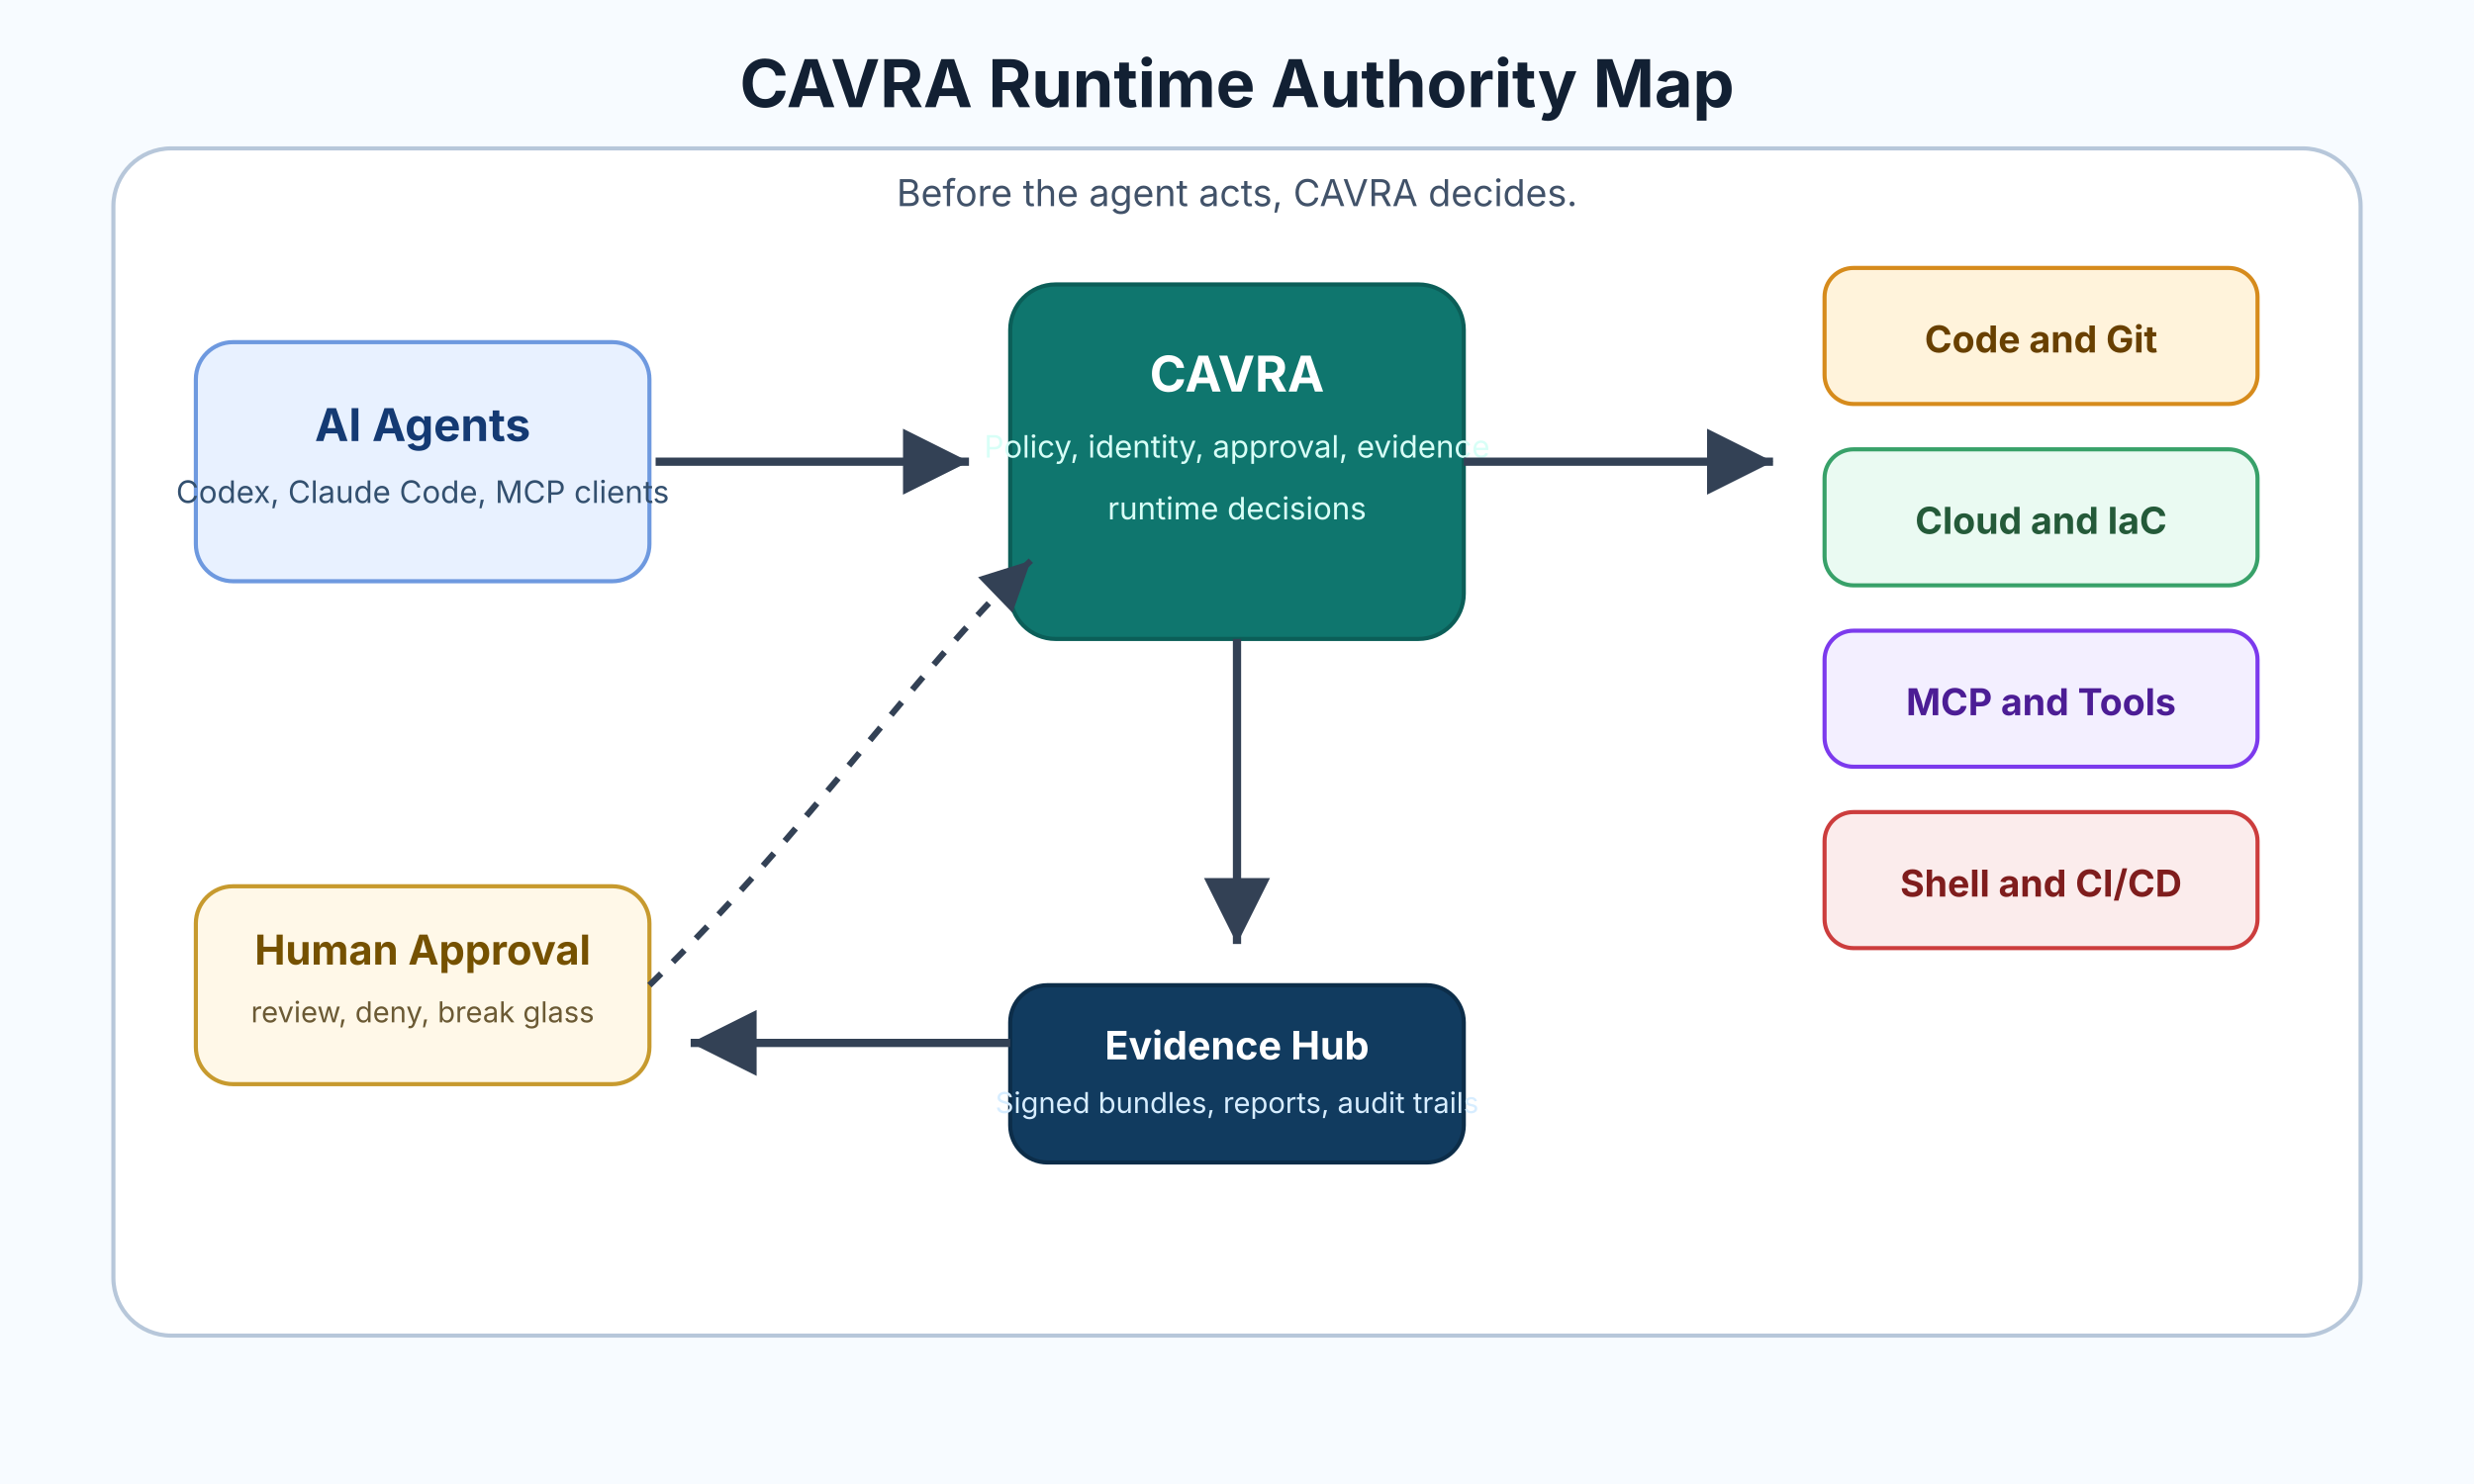
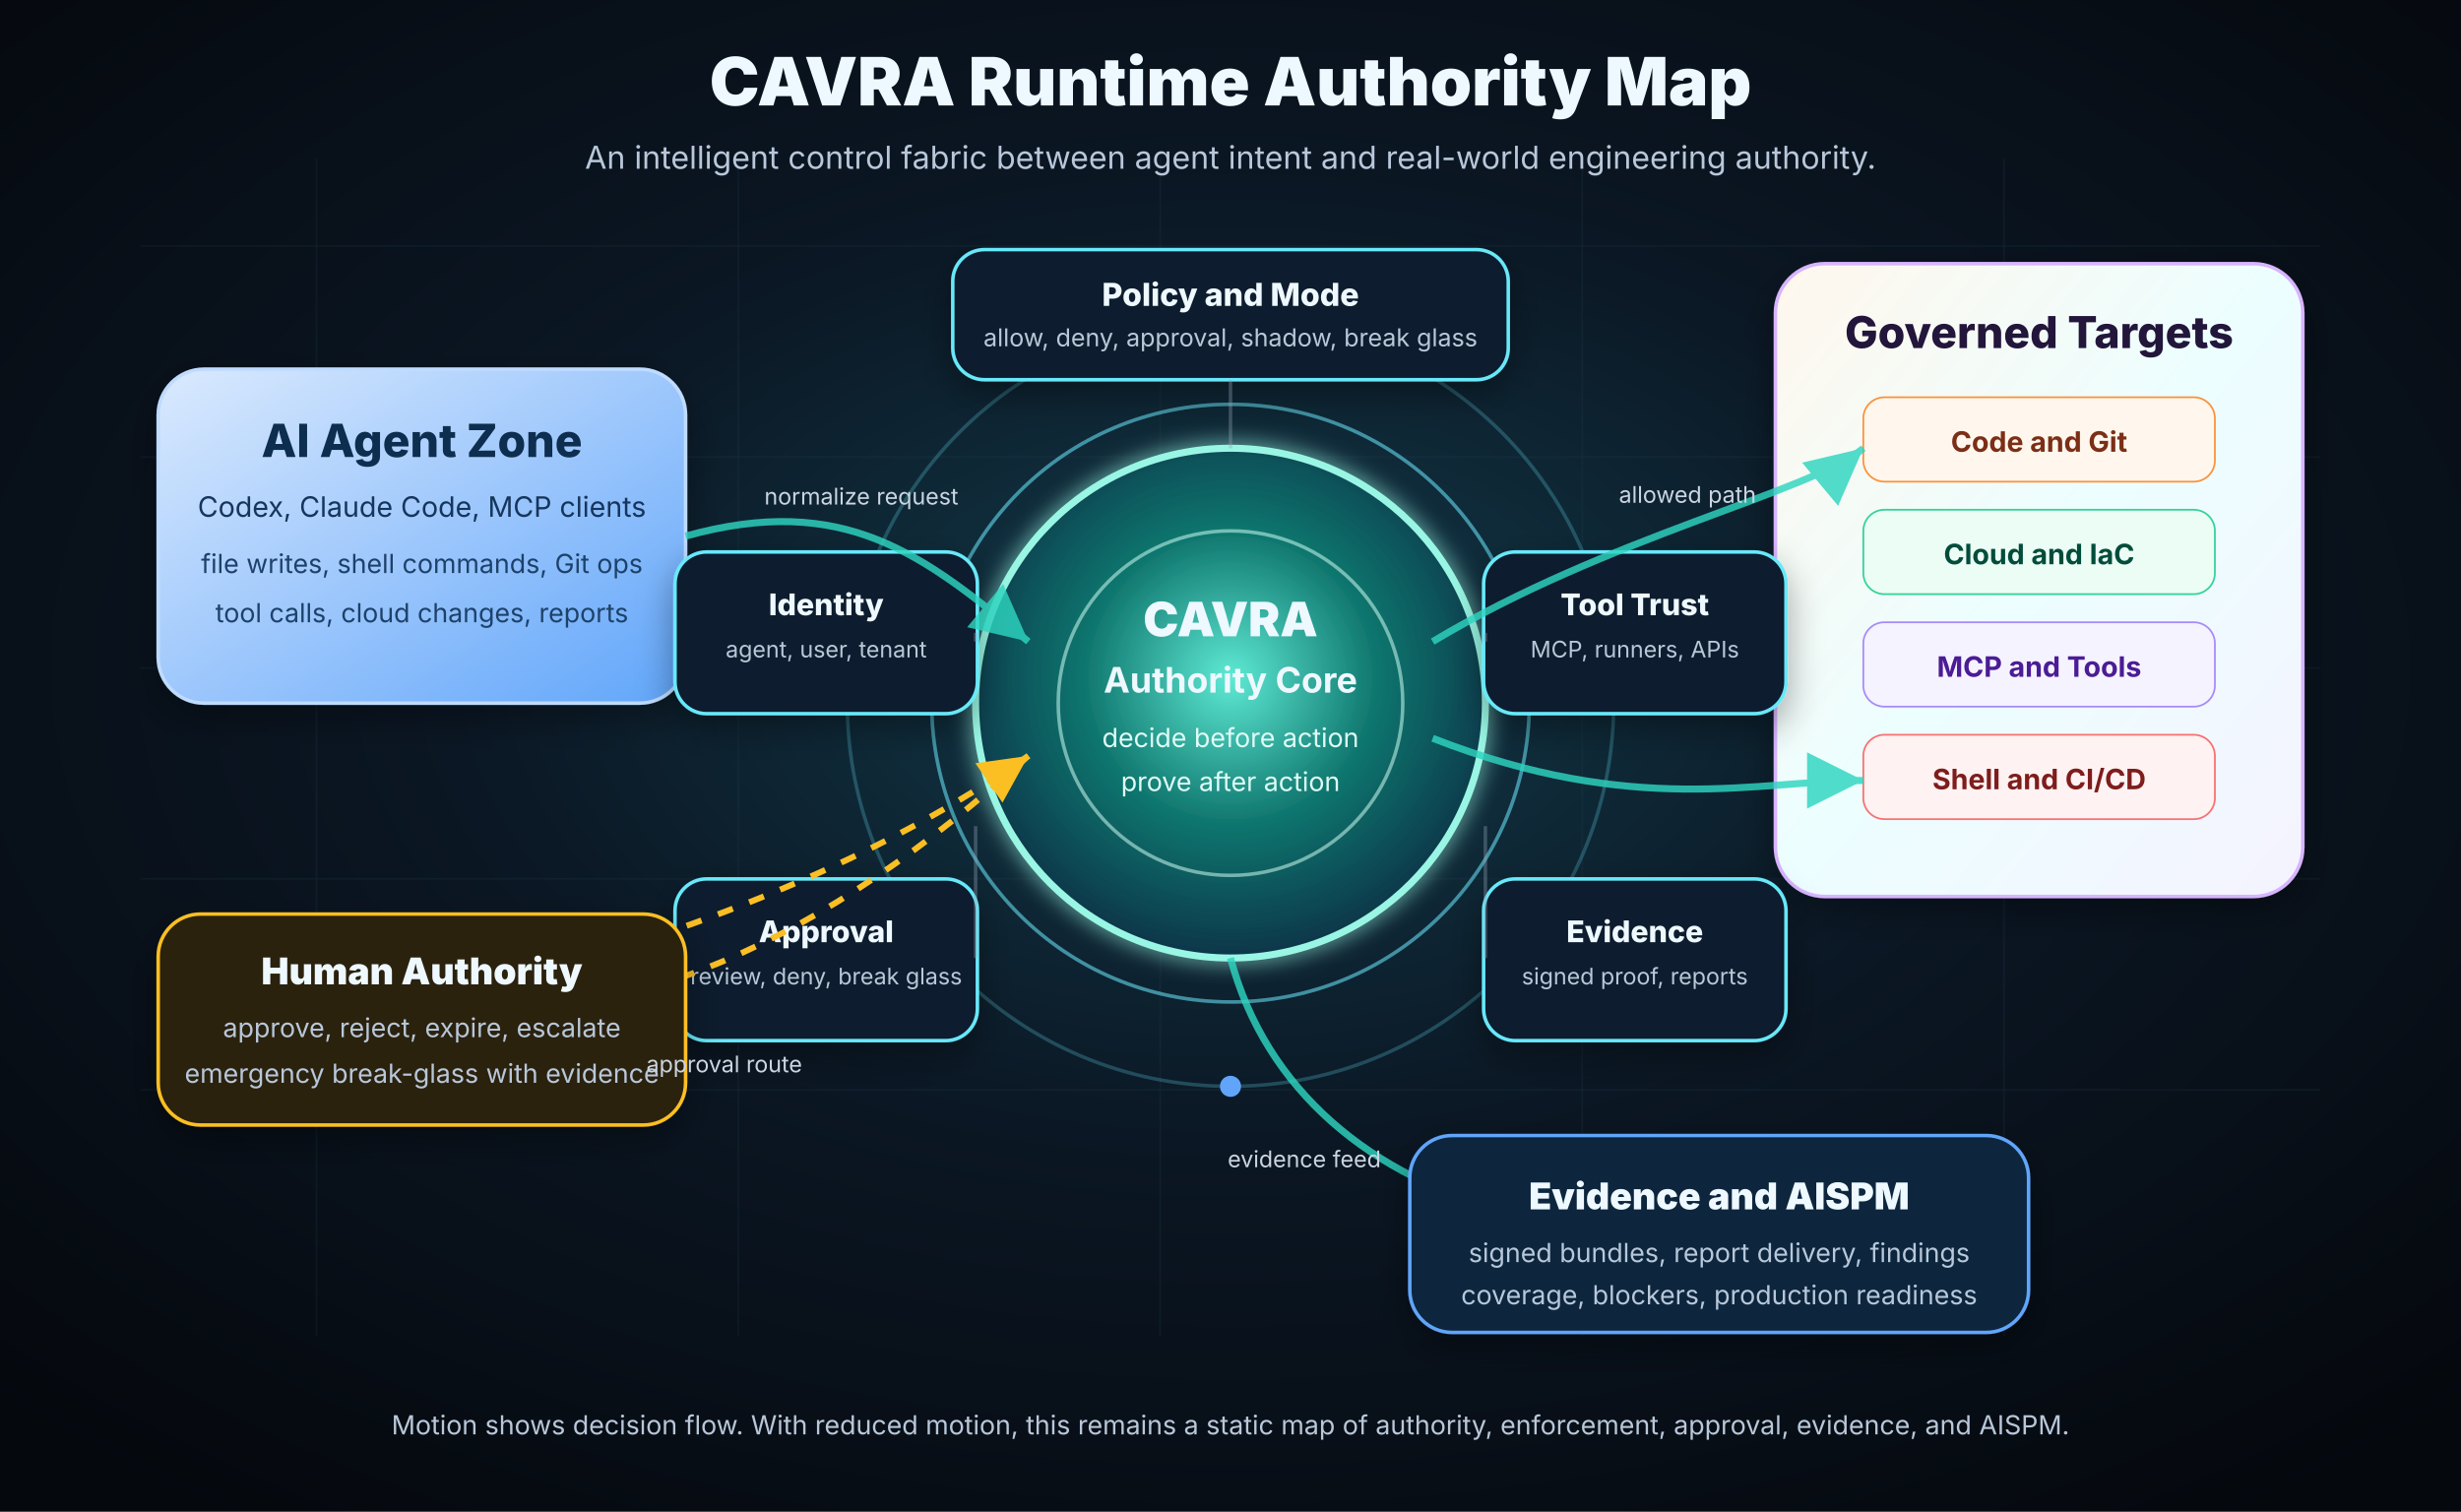
- <svg xmlns="http://www.w3.org/2000/svg" width="1200" height="720" viewBox="0 0 1200 720" role="img" aria-labelledby="title desc">
-   <rect width="1200" height="720" fill="#f7fbff" />
-   <rect x="55" y="72" width="1090" height="576" rx="28" fill="#ffffff" stroke="#b7c7da" stroke-width="2" />
-   <text x="600" y="52" text-anchor="middle" font-family="Inter, Arial, sans-serif" font-size="32" font-weight="700" fill="#122033">CAVRA Runtime Authority Map</text>
-   <text x="600" y="100" text-anchor="middle" font-family="Inter, Arial, sans-serif" font-size="18" fill="#415269">Before the agent acts, CAVRA decides.</text>
-   <g font-family="Inter, Arial, sans-serif">
-     <rect x="95" y="166" width="220" height="116" rx="18" fill="#e8f1ff" stroke="#6e99df" stroke-width="2" />
-     <text x="205" y="214" text-anchor="middle" font-size="22" font-weight="700" fill="#143a73">AI Agents</text>
-     <text x="205" y="244" text-anchor="middle" font-size="15" fill="#33506f">Codex, Claude Code, MCP clients</text>
-     <rect x="490" y="138" width="220" height="172" rx="22" fill="#0f766e" stroke="#0b5e58" stroke-width="2" />
-     <text x="600" y="190" text-anchor="middle" font-size="24" font-weight="700" fill="#ffffff">CAVRA</text>
-     <text x="600" y="222" text-anchor="middle" font-size="15" fill="#d8fff7">Policy, identity, approval, evidence</text>
-     <text x="600" y="252" text-anchor="middle" font-size="15" fill="#d8fff7">runtime decisions</text>
-     <rect x="885" y="130" width="210" height="66" rx="14" fill="#fff3db" stroke="#d68b1c" stroke-width="2" />
-     <text x="990" y="171" text-anchor="middle" font-size="18" font-weight="700" fill="#684000">Code and Git</text>
-     <rect x="885" y="218" width="210" height="66" rx="14" fill="#eafaf2" stroke="#38a169" stroke-width="2" />
-     <text x="990" y="259" text-anchor="middle" font-size="18" font-weight="700" fill="#245a39">Cloud and IaC</text>
-     <rect x="885" y="306" width="210" height="66" rx="14" fill="#f3efff" stroke="#7c3aed" stroke-width="2" />
-     <text x="990" y="347" text-anchor="middle" font-size="18" font-weight="700" fill="#4c1d95">MCP and Tools</text>
-     <rect x="885" y="394" width="210" height="66" rx="14" fill="#fbecec" stroke="#cc3d3d" stroke-width="2" />
-     <text x="990" y="435" text-anchor="middle" font-size="18" font-weight="700" fill="#7f1d1d">Shell and CI/CD</text>
-     <rect x="490" y="478" width="220" height="86" rx="18" fill="#113b5f" stroke="#0c2d49" stroke-width="2" />
-     <text x="600" y="514" text-anchor="middle" font-size="19" font-weight="700" fill="#ffffff">Evidence Hub</text>
-     <text x="600" y="540" text-anchor="middle" font-size="14" fill="#d7edff">Signed bundles, reports, audit trails</text>
-     <rect x="95" y="430" width="220" height="96" rx="18" fill="#fff8e8" stroke="#c79a2e" stroke-width="2" />
-     <text x="205" y="468" text-anchor="middle" font-size="20" font-weight="700" fill="#755100">Human Approval</text>
-     <text x="205" y="496" text-anchor="middle" font-size="14" fill="#6b5a34">review, deny, break glass</text>
-     <path d="M318 224 H470" stroke="#334155" stroke-width="4" fill="none" marker-end="url(#arrow)" />
-     <path d="M710 224 H860" stroke="#334155" stroke-width="4" fill="none" marker-end="url(#arrow)" />
-     <path d="M600 310 V458" stroke="#334155" stroke-width="4" fill="none" marker-end="url(#arrow)" />
-     <path d="M490 506 H335" stroke="#334155" stroke-width="4" fill="none" marker-end="url(#arrow)" />
-     <path d="M315 478 C395 400 440 330 500 272" stroke="#334155" stroke-width="3" fill="none" stroke-dasharray="8 8" marker-end="url(#arrow)" />
-   </g>
+ <svg xmlns="http://www.w3.org/2000/svg" width="1400" height="860" viewBox="0 0 1400 860" role="img" aria-labelledby="title desc">
  <defs>
-     <marker id="arrow" markerWidth="12" markerHeight="12" refX="10" refY="6" orient="auto">
-       <path d="M2 2 L10 6 L2 10 Z" fill="#334155" />
+     <radialGradient id="bgGlow" cx="50%" cy="44%" r="70%">
+       <stop offset="0%" stop-color="#123a4a" />
+       <stop offset="45%" stop-color="#0b1724" />
+       <stop offset="100%" stop-color="#05080d" />
+     </radialGradient>
+     <radialGradient id="coreGlow" cx="50%" cy="45%" r="60%">
+       <stop offset="0%" stop-color="#5eead4" />
+       <stop offset="48%" stop-color="#0f766e" />
+       <stop offset="100%" stop-color="#102a43" />
+     </radialGradient>
+     <linearGradient id="agentGradient" x1="0%" y1="0%" x2="100%" y2="100%">
+       <stop offset="0%" stop-color="#dbeafe" />
+       <stop offset="100%" stop-color="#60a5fa" />
+     </linearGradient>
+     <linearGradient id="targetGradient" x1="0%" y1="0%" x2="100%" y2="100%">
+       <stop offset="0%" stop-color="#fff7ed" />
+       <stop offset="50%" stop-color="#ecfeff" />
+       <stop offset="100%" stop-color="#f5f3ff" />
+     </linearGradient>
+     <filter id="softGlow" x="-40%" y="-40%" width="180%" height="180%">
+       <feGaussianBlur stdDeviation="6" result="blur" />
+       <feMerge>
+         <feMergeNode in="blur" />
+         <feMergeNode in="SourceGraphic" />
+       </feMerge>
+     </filter>
+     <filter id="cardShadow" x="-20%" y="-20%" width="140%" height="140%">
+       <feDropShadow dx="0" dy="8" stdDeviation="10" flood-color="#000000" flood-opacity=".35" />
+     </filter>
+     <marker id="arrowTeal" markerWidth="12" markerHeight="12" refX="10" refY="6" orient="auto">
+       <path d="M2 2 L10 6 L2 10 Z" fill="#2dd4bf" />
    </marker>
+     <marker id="arrowAmber" markerWidth="12" markerHeight="12" refX="10" refY="6" orient="auto">
+       <path d="M2 2 L10 6 L2 10 Z" fill="#fbbf24" />
+     </marker>
+     <style>
+       .label { font-family: Inter, Arial, sans-serif; fill: #eef8ff; }
+       .muted { font-family: Inter, Arial, sans-serif; fill: #b8c7d9; }
+       .micro { font-family: Inter, Arial, sans-serif; fill: #dffcf6; }
+       .card { filter: url(#cardShadow); }
+       .agent-card { fill: url(#agentGradient); stroke: #bfdbfe; stroke-width: 2; }
+       .target-card { fill: url(#targetGradient); stroke: #d8b4fe; stroke-width: 2; }
+       .satellite { fill: #0f1f2d; stroke: #67e8f9; stroke-width: 2; }
+       .wire { fill: none; stroke: #2dd4bf; stroke-width: 4; opacity: .82; marker-end: url(#arrowTeal); }
+       .wire-soft { fill: none; stroke: #94a3b8; stroke-width: 2; opacity: .36; }
+       .approval-wire { fill: none; stroke: #fbbf24; stroke-width: 3.4; stroke-dasharray: 9 10; marker-end: url(#arrowAmber); }
+       .grid-line { stroke: #1f3b4c; stroke-width: 1; opacity: .42; }
+       .packet { fill: #fde68a; filter: url(#softGlow); opacity: 0; }
+       .deny { fill: #ef4444; filter: url(#softGlow); }
+       .allow { fill: #34d399; filter: url(#softGlow); }
+       .orbit { fill: none; stroke: #67e8f9; stroke-width: 2; opacity: .24; }
+       @media (prefers-reduced-motion: no-preference) {
+         .core-ring-a { animation: ringPulse 4s ease-out infinite; transform-origin: 700px 400px; }
+         .core-ring-b { animation: ringPulse 4s ease-out infinite 1.3s; transform-origin: 700px 400px; }
+         .core-ring-c { animation: ringPulse 4s ease-out infinite 2.6s; transform-origin: 700px 400px; }
+         .orbit-spin { animation: orbitSpin 18s linear infinite; transform-origin: 700px 400px; }
+         .packet-agent { animation: moveAgent 5.6s linear infinite; offset-path: path("M240 310 C395 260 510 310 585 365"); }
+         .packet-target { animation: moveTarget 5.6s linear infinite 1.6s; offset-path: path("M815 365 C915 305 1030 280 1160 250"); }
+         .packet-evidence { animation: moveEvidence 6.8s linear infinite 2.4s; offset-path: path("M700 515 C720 590 760 640 860 688"); }
+         .packet-approval { animation: moveApproval 7s linear infinite 3s; offset-path: path("M585 430 C465 520 360 565 245 570 C365 520 500 475 585 430"); }
+         .target-card { animation: targetBreath 5s ease-in-out infinite; }
+         .agent-card { animation: targetBreath 5s ease-in-out infinite 1s; }
+       }
+       @keyframes ringPulse {
+         0% { transform: scale(.58); opacity: .75; }
+         100% { transform: scale(1.35); opacity: 0; }
+       }
+       @keyframes orbitSpin {
+         from { transform: rotate(0deg); }
+         to { transform: rotate(360deg); }
+       }
+       @keyframes moveAgent {
+         from { offset-distance: 0%; opacity: 0; }
+         12% { opacity: 1; }
+         88% { opacity: 1; }
+         to { offset-distance: 100%; opacity: 0; }
+       }
+       @keyframes moveTarget {
+         from { offset-distance: 0%; opacity: 0; }
+         12% { opacity: 1; }
+         88% { opacity: 1; }
+         to { offset-distance: 100%; opacity: 0; }
+       }
+       @keyframes moveEvidence {
+         from { offset-distance: 0%; opacity: 0; }
+         12% { opacity: 1; }
+         88% { opacity: 1; }
+         to { offset-distance: 100%; opacity: 0; }
+       }
+       @keyframes moveApproval {
+         from { offset-distance: 0%; opacity: 0; }
+         12% { opacity: 1; }
+         88% { opacity: 1; }
+         to { offset-distance: 100%; opacity: 0; }
+       }
+       @keyframes targetBreath {
+         0%, 100% { opacity: .96; }
+         50% { opacity: 1; }
+       }
+     </style>
  </defs>
+   <rect width="1400" height="860" fill="url(#bgGlow)" />
+   <g opacity=".5">
+     <path class="grid-line" d="M80 140 H1320" />
+     <path class="grid-line" d="M80 260 H1320" />
+     <path class="grid-line" d="M80 380 H1320" />
+     <path class="grid-line" d="M80 500 H1320" />
+     <path class="grid-line" d="M80 620 H1320" />
+     <path class="grid-line" d="M180 90 V760" />
+     <path class="grid-line" d="M420 90 V760" />
+     <path class="grid-line" d="M660 90 V760" />
+     <path class="grid-line" d="M900 90 V760" />
+     <path class="grid-line" d="M1140 90 V760" />
+   </g>
+   <text class="label" x="700" y="60" text-anchor="middle" font-size="38" font-weight="850">CAVRA Runtime Authority Map</text>
+   <text class="muted" x="700" y="96" text-anchor="middle" font-size="18">An intelligent control fabric between agent intent and real-world engineering authority.</text>
+   <g class="card">
+     <rect class="agent-card" x="90" y="210" width="300" height="190" rx="26" />
+     <text x="240" y="260" text-anchor="middle" font-family="Inter, Arial, sans-serif" font-size="26" font-weight="800" fill="#0f2d4f">AI Agent Zone</text>
+     <text x="240" y="294" text-anchor="middle" font-family="Inter, Arial, sans-serif" font-size="16" fill="#16365d">Codex, Claude Code, MCP clients</text>
+     <text x="240" y="326" text-anchor="middle" font-family="Inter, Arial, sans-serif" font-size="15" fill="#1f426b">file writes, shell commands, Git ops</text>
+     <text x="240" y="354" text-anchor="middle" font-family="Inter, Arial, sans-serif" font-size="15" fill="#1f426b">tool calls, cloud changes, reports</text>
+   </g>
+   <g class="card">
+     <rect class="target-card" x="1010" y="150" width="300" height="360" rx="28" />
+     <text x="1160" y="198" text-anchor="middle" font-family="Inter, Arial, sans-serif" font-size="25" font-weight="800" fill="#22133b">Governed Targets</text>
+     <g font-family="Inter, Arial, sans-serif" font-size="16" font-weight="750">
+       <rect x="1060" y="226" width="200" height="48" rx="12" fill="#fff7ed" stroke="#fb923c" />
+       <text x="1160" y="257" text-anchor="middle" fill="#7c2d12">Code and Git</text>
+       <rect x="1060" y="290" width="200" height="48" rx="12" fill="#ecfdf5" stroke="#34d399" />
+       <text x="1160" y="321" text-anchor="middle" fill="#064e3b">Cloud and IaC</text>
+       <rect x="1060" y="354" width="200" height="48" rx="12" fill="#f5f3ff" stroke="#a78bfa" />
+       <text x="1160" y="385" text-anchor="middle" fill="#4c1d95">MCP and Tools</text>
+       <rect x="1060" y="418" width="200" height="48" rx="12" fill="#fef2f2" stroke="#f87171" />
+       <text x="1160" y="449" text-anchor="middle" fill="#7f1d1d">Shell and CI/CD</text>
+     </g>
+   </g>
+   <g>
+     <circle class="core-ring-a orbit" cx="700" cy="400" r="170" />
+     <circle class="core-ring-b orbit" cx="700" cy="400" r="170" />
+     <circle class="core-ring-c orbit" cx="700" cy="400" r="170" />
+     <circle cx="700" cy="400" r="145" fill="url(#coreGlow)" stroke="#99f6e4" stroke-width="4" filter="url(#softGlow)" />
+     <circle cx="700" cy="400" r="98" fill="none" stroke="#ccfbf1" stroke-width="2" opacity=".55" />
+     <text class="label" x="700" y="362" text-anchor="middle" font-size="27" font-weight="850">CAVRA</text>
+     <text class="label" x="700" y="394" text-anchor="middle" font-size="20" font-weight="750">Authority Core</text>
+     <text class="micro" x="700" y="425" text-anchor="middle" font-size="15">decide before action</text>
+     <text class="micro" x="700" y="450" text-anchor="middle" font-size="15">prove after action</text>
+   </g>
+   <g class="orbit-spin">
+     <circle class="orbit" cx="700" cy="400" r="218" />
+     <circle cx="700" cy="182" r="6" fill="#facc15" />
+     <circle cx="918" cy="400" r="6" fill="#34d399" />
+     <circle cx="700" cy="618" r="6" fill="#60a5fa" />
+     <circle cx="482" cy="400" r="6" fill="#f472b6" />
+   </g>
+   <g class="card" font-family="Inter, Arial, sans-serif">
+     <rect class="satellite" x="542" y="142" width="316" height="74" rx="18" />
+     <text class="label" x="700" y="174" text-anchor="middle" font-size="18" font-weight="800">Policy and Mode</text>
+     <text class="muted" x="700" y="197" text-anchor="middle" font-size="14">allow, deny, approval, shadow, break glass</text>
+     <rect class="satellite" x="384" y="314" width="172" height="92" rx="18" />
+     <text class="label" x="470" y="350" text-anchor="middle" font-size="17" font-weight="800">Identity</text>
+     <text class="muted" x="470" y="374" text-anchor="middle" font-size="13">agent, user, tenant</text>
+     <rect class="satellite" x="844" y="314" width="172" height="92" rx="18" />
+     <text class="label" x="930" y="350" text-anchor="middle" font-size="17" font-weight="800">Tool Trust</text>
+     <text class="muted" x="930" y="374" text-anchor="middle" font-size="13">MCP, runners, APIs</text>
+     <rect class="satellite" x="384" y="500" width="172" height="92" rx="18" />
+     <text class="label" x="470" y="536" text-anchor="middle" font-size="17" font-weight="800">Approval</text>
+     <text class="muted" x="470" y="560" text-anchor="middle" font-size="13">review, deny, break glass</text>
+     <rect class="satellite" x="844" y="500" width="172" height="92" rx="18" />
+     <text class="label" x="930" y="536" text-anchor="middle" font-size="17" font-weight="800">Evidence</text>
+     <text class="muted" x="930" y="560" text-anchor="middle" font-size="13">signed proof, reports</text>
+   </g>
+   <g>
+     <path class="wire" d="M390 305 C480 280 525 315 585 365" />
+     <path class="wire" d="M815 365 C915 305 1030 280 1060 255" />
+     <path class="wire" d="M815 420 C930 465 1000 444 1060 444" />
+     <path class="wire" d="M700 545 C720 620 780 670 860 690" />
+     <path class="approval-wire" d="M585 430 C470 535 350 590 245 570" />
+     <path class="approval-wire" d="M245 570 C405 530 505 485 585 430" />
+     <path class="wire-soft" d="M700 255 V216" />
+     <path class="wire-soft" d="M555 365 L555 360" />
+     <path class="wire-soft" d="M845 365 L845 360" />
+     <path class="wire-soft" d="M555 470 L555 545" />
+     <path class="wire-soft" d="M845 470 L845 545" />
+   </g>
+   <g class="card">
+     <rect x="90" y="520" width="300" height="120" rx="24" fill="#2b210f" stroke="#fbbf24" stroke-width="2" />
+     <text class="label" x="240" y="560" text-anchor="middle" font-size="21" font-weight="850">Human Authority</text>
+     <text class="muted" x="240" y="590" text-anchor="middle" font-size="15">approve, reject, expire, escalate</text>
+     <text class="muted" x="240" y="616" text-anchor="middle" font-size="15">emergency break-glass with evidence</text>
+   </g>
+   <g class="card">
+     <rect x="802" y="646" width="352" height="112" rx="24" fill="#09263d" stroke="#60a5fa" stroke-width="2" />
+     <text class="label" x="978" y="688" text-anchor="middle" font-size="21" font-weight="850">Evidence and AISPM</text>
+     <text class="muted" x="978" y="718" text-anchor="middle" font-size="15">signed bundles, report delivery, findings</text>
+     <text class="muted" x="978" y="742" text-anchor="middle" font-size="15">coverage, blockers, production readiness</text>
+   </g>
+   <circle class="packet packet-agent" cx="0" cy="0" r="10" />
+   <circle class="packet allow packet-target" cx="0" cy="0" r="9" />
+   <circle class="packet packet-evidence" cx="0" cy="0" r="9" />
+   <circle class="packet deny packet-approval" cx="0" cy="0" r="8" />
+   <g font-family="Inter, Arial, sans-serif" font-size="13" fill="#cbd5e1">
+     <text x="490" y="287" text-anchor="middle">normalize request</text>
+     <text x="960" y="286" text-anchor="middle">allowed path</text>
+     <text x="412" y="610" text-anchor="middle">approval route</text>
+     <text x="742" y="664" text-anchor="middle">evidence feed</text>
+   </g>
+   <text class="muted" x="700" y="816" text-anchor="middle" font-size="15">Motion shows decision flow. With reduced motion, this remains a static map of authority, enforcement, approval, evidence, and AISPM.</text>
</svg>
